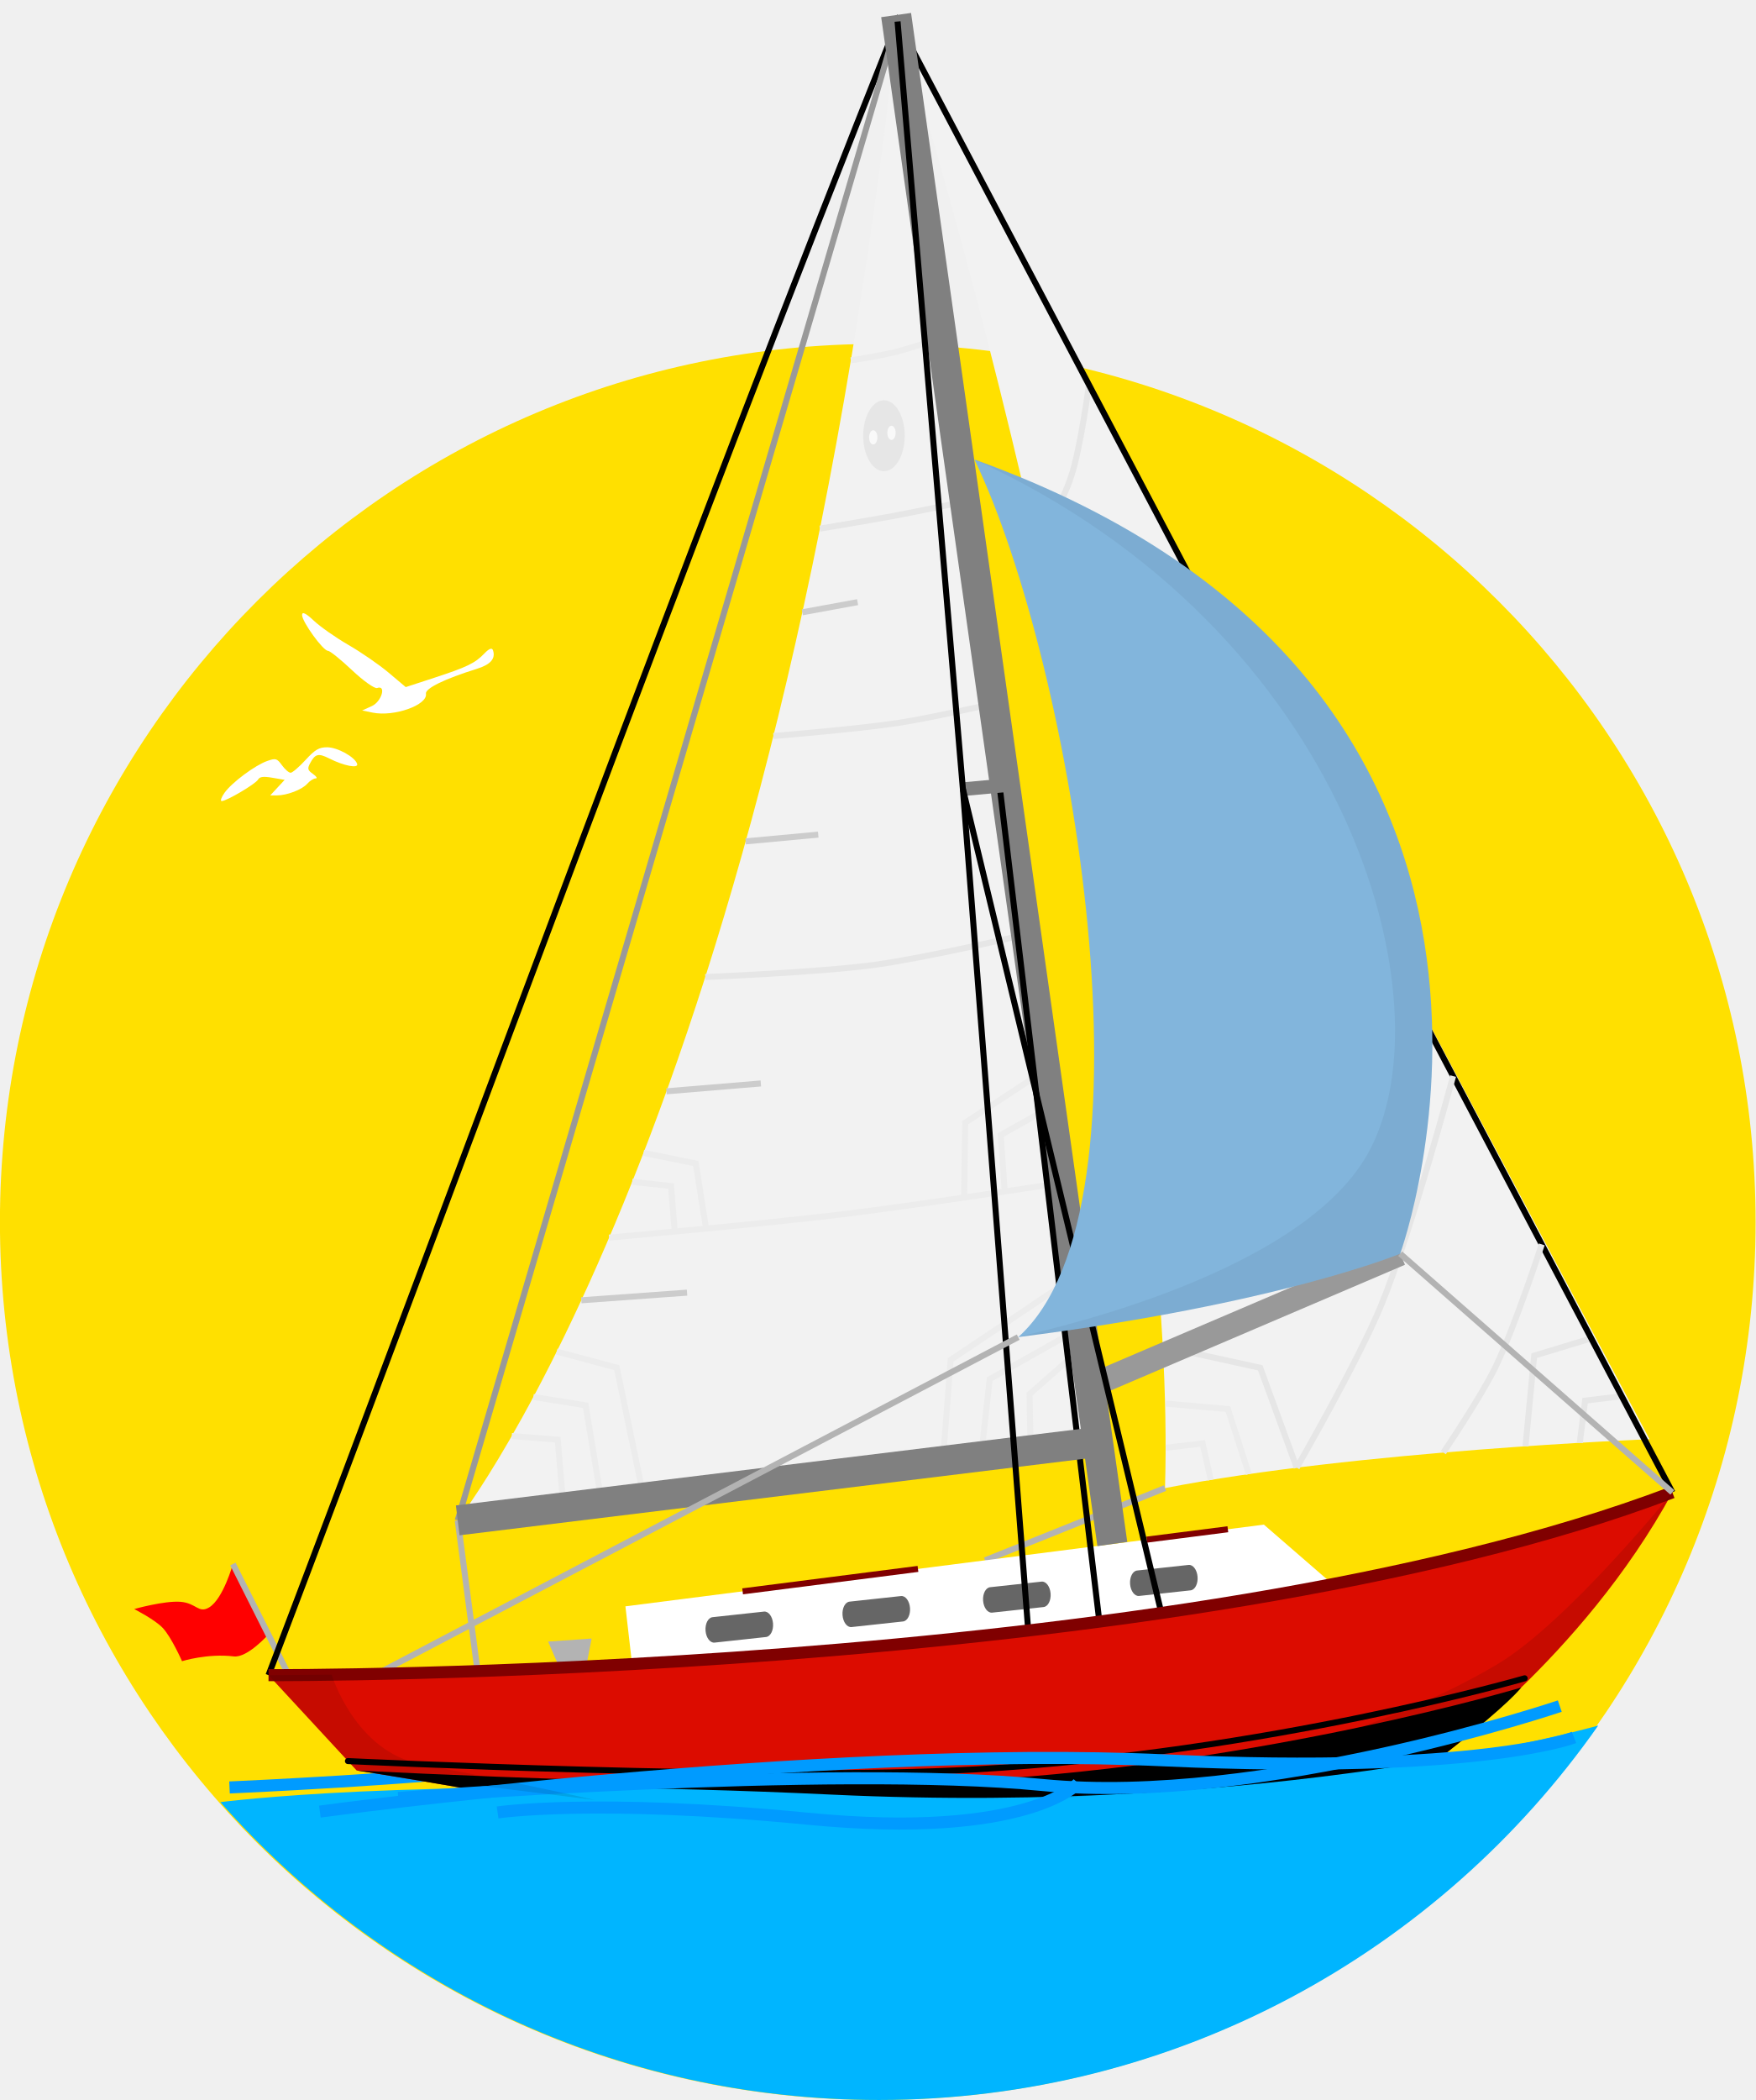
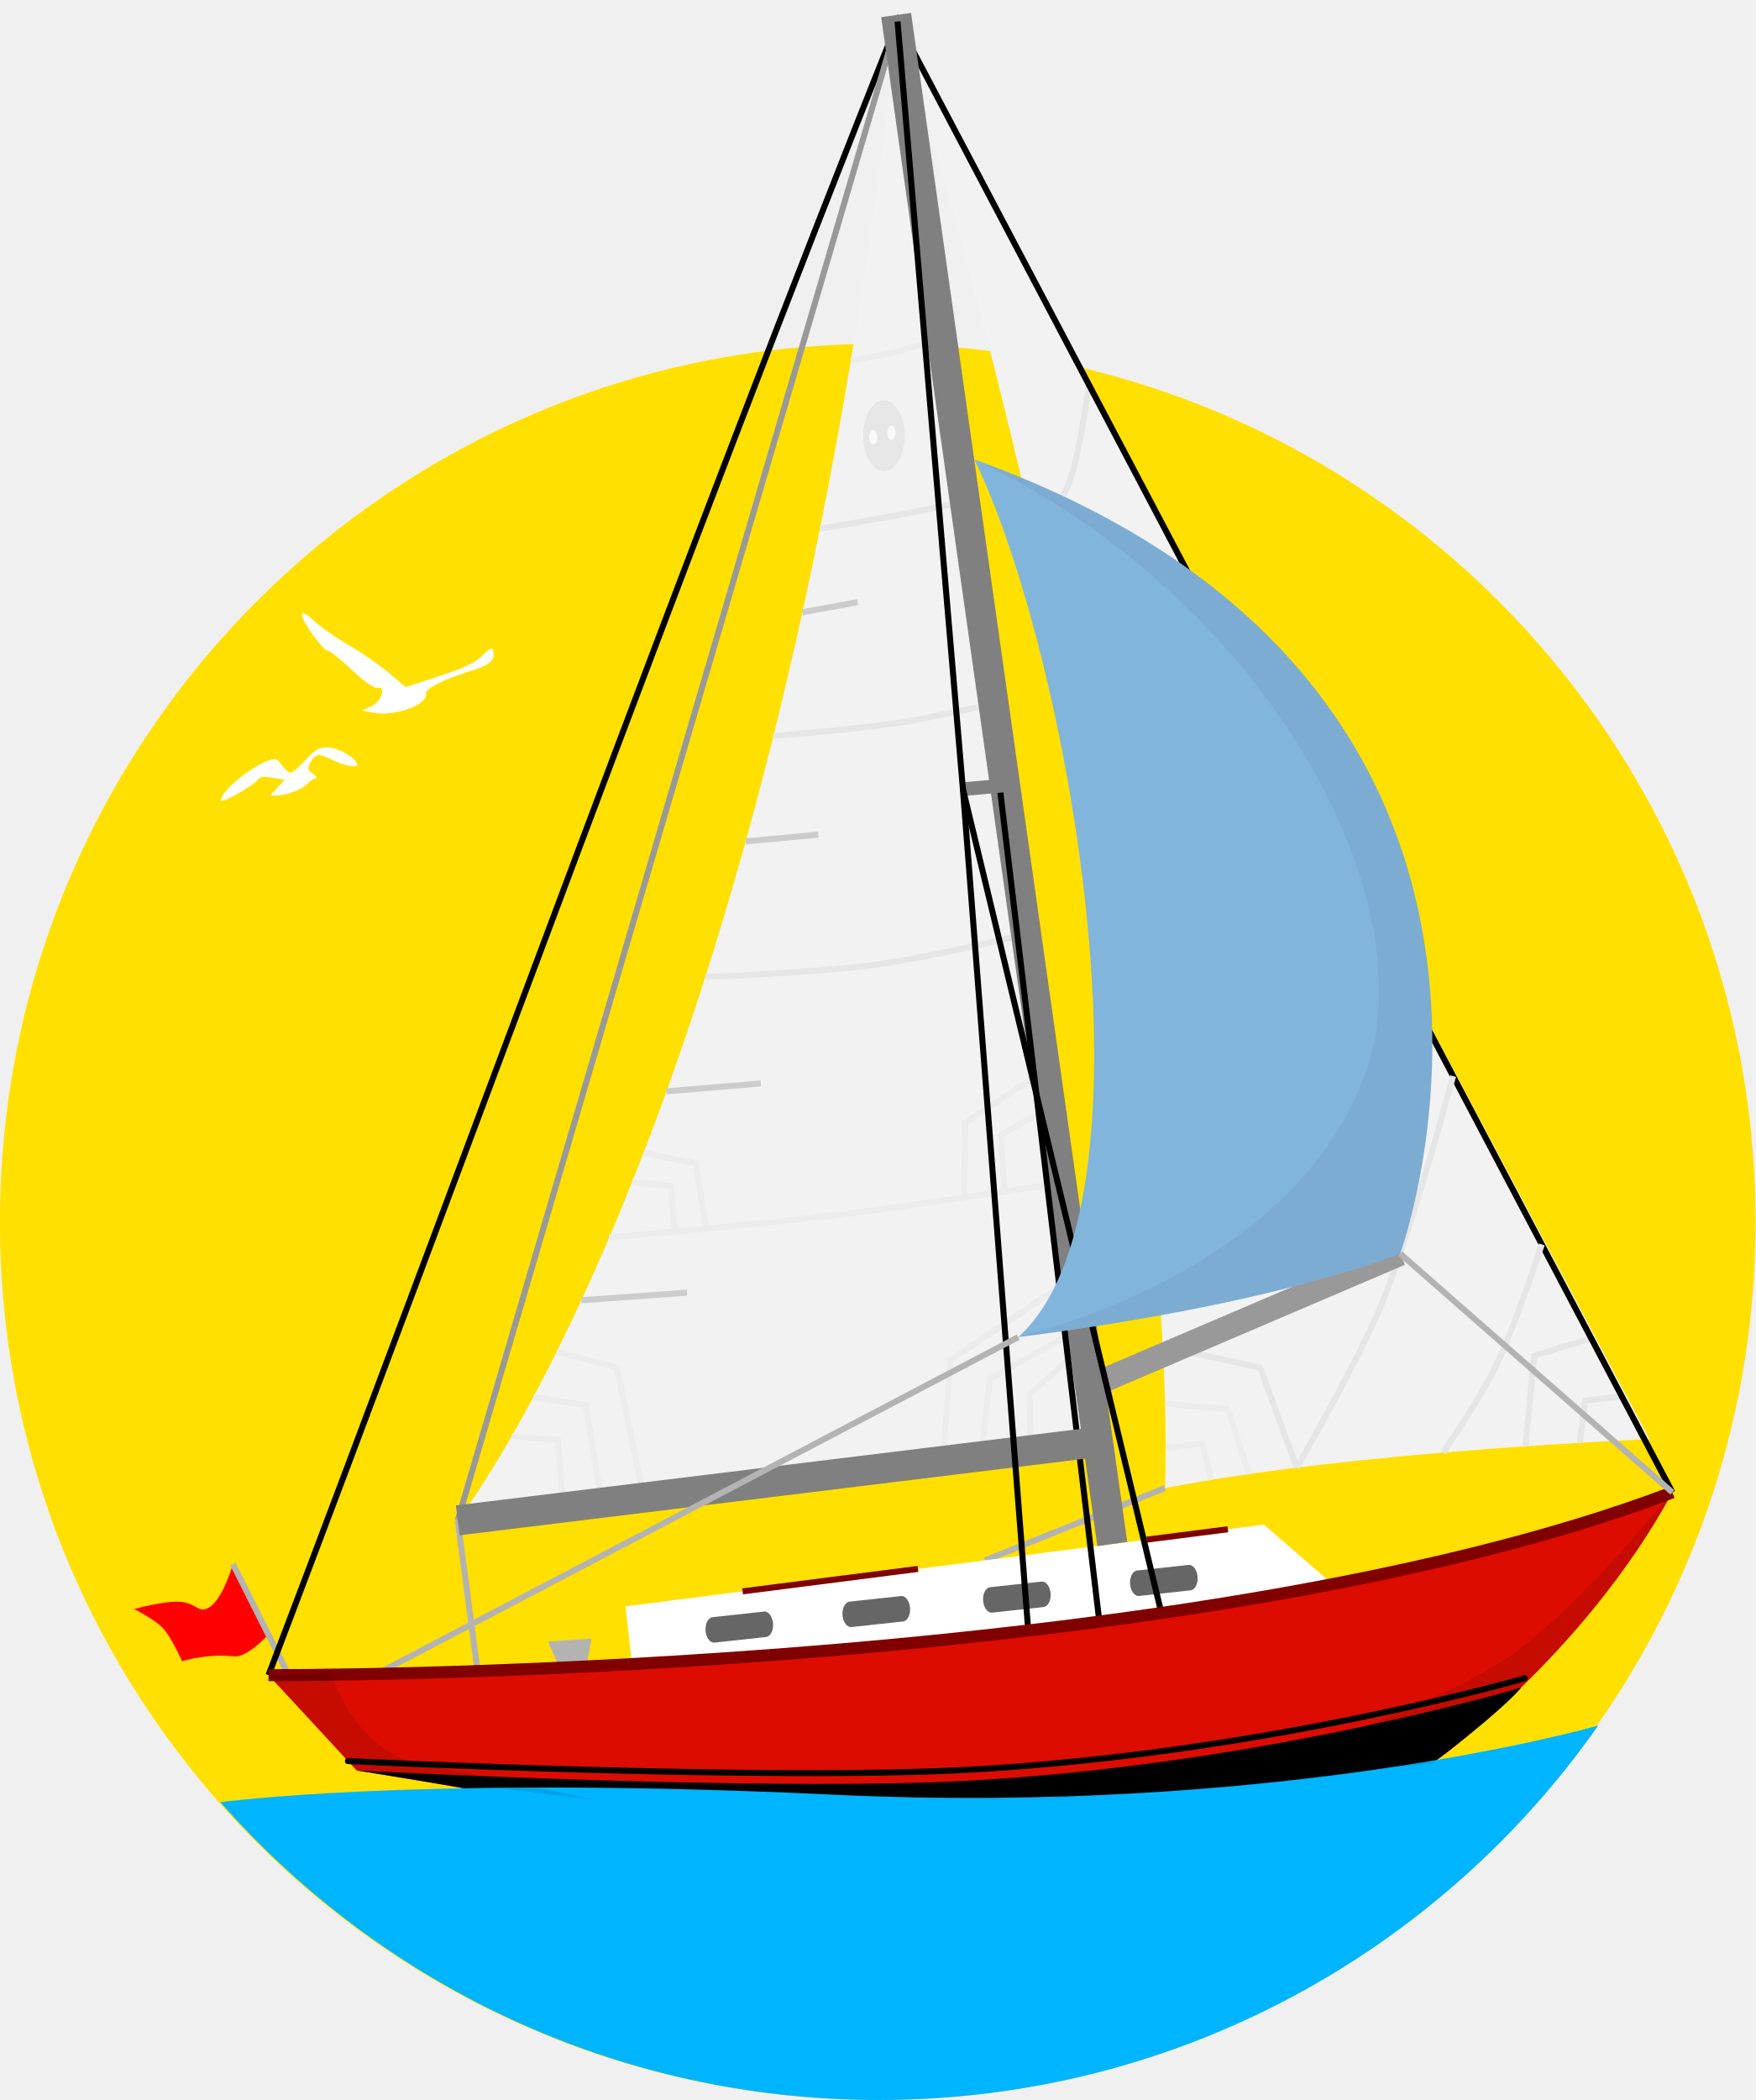
<svg xmlns="http://www.w3.org/2000/svg" height="348.78" width="291.66" version="1.1">
  <path d="m291.65,202.95c0,80.539-65.29,145.83-145.83,145.83-80.539,0-145.83-65.29-145.83-145.83,0-80.539,65.29-145.83,145.83-145.83,80.539,0,145.83,65.29,145.83,145.83z" fill="#ffe000" />
  <path stroke-linejoin="miter" d="m193.54,247.15-29.888,11.997" stroke="#b3b3b3" stroke-linecap="butt" stroke-width="1px" fill="none" />
-   <path stroke-linejoin="miter" d="m127.77,296.32s-28.076-4.92-43.689-2.778c-13.836,1.898-44.952,3.283-44.952,3.283" fill-opacity="0" stroke="#009bff" stroke-linecap="square" stroke-miterlimit="4" stroke-dasharray="none" stroke-width="2" />
  <path d="m104.97,276.08-1.07-9.29,106.07-13.57,10.714,9.286-51.957,21.734z" fill="#FFF" />
  <path d="m59.251,294.05-14.634-15.829s151.43,0.714,233.21-30.357c-15.03,27.624-39.938,45.038-39.938,45.038s-57.556,32.968-84.649,22.166c-27.049-10.785-93.993-21.018-93.993-21.018z" fill="#dc0c00" />
  <path d="m59.251,294.05s68.417,3.619,102.55,1.648c48.873-2.822,90.912-15.424,90.912-15.424s-1.855,2.601-12.187,10.659-60.186,34.938-87.279,24.135c-27.049-10.785-93.993-21.018-93.993-21.018z" fill="#000" />
  <path d="m265.5,286.59c-2.839,0.803-53.978,14.94-127.31,11.469-62.972-2.981-95.855,0.544-101.59,1.25,26.723,30.318,65.815,49.469,109.41,49.469,49.424,0,93.126-24.577,119.5-62.188z" fill="#00b5ff" />
  <path d="m149.11,3.574,124.92,235.46s-48.854,1.93-80.493,8.119c1.857-59.979-21.354-169.36-44.427-243.58z" fill="#f2f2f2" />
  <path stroke-linejoin="miter" d="m269.41,231.89-6.082,0.735-0.879,7.003" stroke="#e6e6e6" stroke-linecap="butt" stroke-width="1px" fill="none" />
  <path d="m22.291,267.24s4.995-1.405,7.667-1.204c2.671,0.2,3.019,2.006,4.794,0.927,2.338-1.421,3.94-7.2,3.94-7.2l5.922,11.672s-3.508,3.948-5.771,3.671c-4.36-0.532-8.605,0.794-8.605,0.794s-1.75-3.984-3.214-5.536c-1.298-1.375-4.732-3.125-4.732-3.125z" fill="#F00" />
  <path stroke-linejoin="miter" d="m38.691,259.76,9.275,18.454" stroke="#b3b3b3" stroke-linecap="butt" stroke-width="1px" fill="none" />
  <path stroke-linejoin="miter" d="m264.35,222.28-9.48,2.878-1.444,15.042" stroke="#e6e6e6" stroke-linecap="butt" stroke-width="1px" fill="none" />
  <path stroke-linejoin="miter" d="m172.35,90.992s4.244-7.717,5.605-11.878c1.605-4.907,2.945-15.206,2.945-15.206" stroke="#e6e6e6" stroke-linecap="butt" stroke-width="1px" fill="none" />
  <path stroke-linejoin="miter" d="m277.83,247.86-128.72-244.29c-36.584,91.551-69.667,183.1-104.5,274.65" stroke="#000" stroke-linecap="butt" stroke-width="1px" fill="none" />
  <path d="m149.11,3.574c-19.97,181.53-73.07,248.94-73.07,248.94l107.8-13.19z" fill="#f2f2f2" />
  <path stroke-linejoin="miter" d="m76.041,252.51,73.07-248.94" stroke="#999" stroke-linecap="butt" stroke-width="1px" fill="none" />
  <path stroke-linejoin="miter" d="m76.041,252.51,3.291,25.037" stroke="#b3b3b3" stroke-linecap="butt" stroke-width="1px" fill="none" />
  <path stroke-linejoin="miter" d="m193.68,240.45,6.109-0.714,1.359,6.052" stroke="#ececec" stroke-linecap="butt" stroke-width="1px" fill="none" />
  <path stroke-linejoin="miter" d="m193.67,233.12,10.323,0.9,3.469,10.799" stroke="#ececec" stroke-linecap="butt" stroke-width="1px" fill="none" />
  <path stroke-linejoin="miter" d="m193.34,223.66,16.02,3.513,6.057,16.581" stroke="#e6e6e6" stroke-linecap="butt" stroke-width="1px" fill="none" />
  <path stroke-linejoin="miter" d="m215.42,243.76s10.115-17.514,13.97-26.832c5.104-12.336,12.009-38.209,12.009-38.209" stroke="#e6e6e6" stroke-linecap="butt" stroke-width="1px" fill="none" />
-   <path stroke-linejoin="miter" d="m180.8,230.36,51.818-22.139" stroke="#999" stroke-linecap="butt" stroke-dasharray="none" stroke-miterlimit="4" stroke-width="4" fill="none" />
+   <path stroke-linejoin="miter" d="m180.8,230.36,51.818-22.139" stroke="#999" stroke-linecap="butt" stroke-miterlimit="4" stroke-dasharray="none" stroke-width="4" fill="none" />
  <path stroke-linejoin="miter" d="m85.021,238.5,7.633,0.612,0.954,11.244" stroke="#ececec" stroke-linecap="butt" stroke-width="1px" fill="none" />
  <path stroke-linejoin="miter" d="m88.601,232.02,8.689,1.384,2.666,16.181" stroke="#ececec" stroke-linecap="butt" stroke-width="1px" fill="none" />
  <path stroke-linejoin="miter" d="m92.481,224.48,9.986,2.67,4.479,21.575" stroke="#ececec" stroke-linecap="butt" stroke-width="1px" fill="none" />
  <path stroke-linejoin="miter" d="m171.21,240.86-0.175-9.319,6.414-5.648" stroke="#ececec" stroke-linecap="butt" stroke-width="1px" fill="none" />
  <path stroke-linejoin="miter" d="m162.99,241.87,1.427-12.813,14.147-7.975" stroke="#ececec" stroke-linecap="butt" stroke-width="1px" fill="none" />
  <path stroke-linejoin="miter" d="m156.64,242.64,1.298-16.791,19.83-13.276" stroke="#ececec" stroke-linecap="butt" stroke-width="1px" fill="none" />
  <path stroke-linejoin="miter" d="m166.91,197.89-0.666-9.378,8.285-4.65" stroke="#ececec" stroke-linecap="butt" stroke-width="1px" fill="none" />
  <path stroke-linejoin="miter" d="m101.19,205.55s25.808-2.301,38.666-3.859c11.405-1.382,34.121-4.869,34.121-4.869" stroke="#ececec" stroke-linecap="butt" stroke-width="1px" fill="none" />
  <path stroke-linejoin="miter" d="m117.16,162.27s18.84-0.758,28.168-2.026c8.469-1.152,25.137-5.057,25.137-5.057" stroke="#e6e6e6" stroke-linecap="butt" stroke-width="1px" fill="none" />
  <path stroke-linejoin="miter" d="m128.48,122.24s13.914-1.125,20.807-2.182c5.297-0.812,15.756-3.192,15.756-3.192" stroke="#e6e6e6" stroke-linecap="butt" stroke-width="1px" fill="none" />
  <path stroke-linejoin="miter" d="m141.36,59.854s4.881-0.762,7.276-1.355c2.647-0.655,7.812-2.426,7.812-2.426" stroke="#ececec" stroke-linecap="butt" stroke-width="1px" fill="none" />
  <path stroke-linejoin="miter" d="m136.22,87.794s8.27-1.365,12.389-2.137c4.09-0.767,12.235-2.478,12.235-2.478" stroke="#e6e6e6" stroke-linecap="butt" stroke-width="1px" fill="none" />
  <path stroke-linejoin="miter" d="m160.17,198.89,0.175-12.428,13.31-8.735" stroke="#ececec" stroke-linecap="butt" stroke-width="1px" fill="none" />
-   <path stroke-linejoin="miter" d="m184.79,256.44-35.92-253.94" stroke="#808080" stroke-linecap="butt" stroke-dasharray="none" stroke-miterlimit="4" stroke-width="5.01" fill="none" />
+   <path stroke-linejoin="miter" d="m184.79,256.44-35.92-253.94" stroke="#808080" stroke-linecap="butt" stroke-miterlimit="4" stroke-dasharray="none" stroke-width="5.01" fill="none" />
  <path stroke-linejoin="miter" d="m166.04,130.36,16.596,138.97" stroke="#000" stroke-linecap="butt" stroke-width="1px" fill="none" />
-   <path stroke-linejoin="miter" d="m167.79,130.36-7.821,0.714" stroke="#808080" stroke-linecap="butt" stroke-dasharray="none" stroke-miterlimit="4" stroke-width="2.27" fill="none" />
-   <rect ry="3.494" rx="1.339" transform="matrix(0.9941541,-0.10797,0.07899174,0.9968753,0,0)" height="4.236" width="11.276" y="279.83" x="166.44" fill="#666" />
+   <path stroke-linejoin="miter" d="m167.79,130.36-7.821,0.714" stroke="#808080" stroke-linecap="butt" stroke-miterlimit="4" stroke-dasharray="none" stroke-width="2.27" fill="none" />
+   <rect transform="matrix(0.9941541,-0.10797,0.07899174,0.9968753,0,0)" rx="1.339" ry="3.494" height="4.236" width="11.276" y="279.83" x="166.44" fill="#666" />
  <path stroke-linejoin="miter" d="m159.97,131.08,32.967,136.82" stroke="#000" stroke-linecap="butt" stroke-width="1px" fill="none" />
-   <path stroke-linejoin="miter" d="m180.26,239.75-104.22,12.76" stroke="#808080" stroke-linecap="butt" stroke-dasharray="none" stroke-miterlimit="4" stroke-width="5" fill="none" />
-   <rect ry="3.494" rx="1.339" transform="matrix(0.9941541,-0.10797,0.07899174,0.9968753,0,0)" height="4.236" width="11.276" y="279.95" x="141.87" fill="#666" />
+   <path stroke-linejoin="miter" d="m180.26,239.75-104.22,12.76" stroke="#808080" stroke-linecap="butt" stroke-miterlimit="4" stroke-dasharray="none" stroke-width="5" fill="none" />
+   <rect transform="matrix(0.9941541,-0.10797,0.07899174,0.9968753,0,0)" rx="1.339" ry="3.494" height="4.236" width="11.276" y="279.95" x="141.87" fill="#666" />
  <path stroke-linejoin="miter" d="m149.11,3.574,10.856,127.51,10.851,139.73" stroke="#000" stroke-linecap="butt" stroke-width="1px" fill="none" />
  <path stroke-linejoin="miter" d="m169.15,222.08-106.51,55.93" stroke="#b3b3b3" stroke-linecap="butt" stroke-width="1px" fill="none" />
  <path d="m92.801,276.67-1.746-4.028,7.228-0.505-0.819,4.228z" fill="#b3b3b3" />
-   <path d="m44.611,278.22s151.43,0.714,233.21-30.357" stroke="#800000" stroke-miterlimit="4" stroke-dasharray="none" stroke-width="2" fill="none" />
+   <path d="m44.611,278.22s151.43,0.714,233.21-30.357" stroke="#800000" stroke-dasharray="none" stroke-miterlimit="4" stroke-width="2" fill="none" />
  <path stroke="#000" stroke-linecap="round" d="m57.801,292.49s70.086,3.352,104.22,1.381c48.873-2.822,91.269-15.129,91.269-15.129" fill="none" />
  <path opacity="0.1" d="M248.65,276.47c11.72-6.94,29.18-28.61,29.18-28.61-15.03,27.624-39.938,45.038-39.938,45.038s-75.966,7.452-61.386,5.435c21.645-2.994,50.529-9.055,72.148-21.865z" fill="#000" />
-   <path stroke-linejoin="miter" d="m53.141,300.88s82.189-11.15,140.43-8.508c52.215,2.369,67.917-3.808,67.917-3.808" stroke="#009bff" stroke-linecap="butt" stroke-dasharray="none" stroke-miterlimit="4" stroke-width="2" fill="none" />
-   <path stroke-linejoin="miter" d="m66.161,298.62s71.638-5.603,107.06-2.153c36.581,3.563,85.901-13.107,85.901-13.107" stroke="#009bff" stroke-linecap="butt" stroke-dasharray="none" stroke-miterlimit="4" stroke-width="2" fill="none" />
  <path d="m150.3,72.372c0,3.254-1.545,5.892-3.451,5.892s-3.451-2.638-3.451-5.892,1.545-5.892,3.451-5.892,3.451,2.638,3.451,5.892z" fill="#e6e6e6" />
  <path d="m145.76,72.638c0,0.651-0.309,1.178-0.69,1.178s-0.69-0.527-0.69-1.178c0-0.651,0.309-1.178,0.69-1.178s0.69,0.527,0.69,1.178z" fill="#f9f9f9" />
  <path d="m148.79,71.886c0,0.651-0.309,1.178-0.69,1.178s-0.69-0.527-0.69-1.178c0-0.651,0.309-1.178,0.69-1.178s0.69,0.527,0.69,1.178z" fill="#f9f9f9" />
  <path stroke-linejoin="miter" d="m239.78,241.25s6.193-9.161,8.614-14.111c3.203-6.551,7.738-20.462,7.738-20.462" stroke="#e6e6e6" stroke-linecap="butt" stroke-width="1px" fill="none" />
  <path stroke-linejoin="miter" d="m232.61,208.22,45.214,39.643" stroke="#b3b3b3" stroke-linecap="butt" stroke-width="1px" fill="none" />
  <path d="m37.301,131.67c1.216-1.708,5.077-4.58,7.11-5.289,1.399-0.488,1.597-0.43,2.431,0.716,0.499,0.686,1.146,1.247,1.438,1.247,0.291,0,1.404-0.952,2.473-2.116,1.595-1.737,2.239-2.116,3.594-2.116,1.701,0,4.607,1.605,4.984,2.754,0.267,0.813-2.201,0.337-4.634-0.895-1.81-0.916-2.355-0.776-3.194,0.817-0.462,0.877-0.387,1.139,0.504,1.764,0.576,0.403,0.769,0.733,0.43,0.733-0.339,0-0.968,0.399-1.398,0.888-0.858,0.975-3.367,1.934-5.061,1.934h-1.083l1.198-1.293,1.198-1.293-2.029-0.346c-1.52-0.26-2.12-0.183-2.394,0.306-0.401,0.717-5.225,3.566-6.038,3.566-0.28,0-0.068-0.619,0.47-1.376z" fill="#FFF" />
  <path d="m61.931,118.36-1.77-0.356,1.62-0.738c1.622-0.739,2.439-3.56,0.869-2.999-0.413,0.147-2.286-1.182-4.161-2.954-1.876-1.772-3.677-3.222-4.004-3.222-0.81,0-4.303-4.825-4.303-5.944,0-0.608,0.635-0.302,1.953,0.939,1.074,1.012,3.672,2.831,5.774,4.043s5.098,3.279,6.658,4.595l2.837,2.392,4.68-1.528c5.523-1.803,6.843-2.443,8.408-4.078,0.771-0.806,1.25-0.975,1.409-0.5,0.46,1.379-0.403,2.367-2.685,3.076-5.327,1.655-8.603,3.253-8.455,4.126,0.317,1.872-5.269,3.864-8.829,3.148z" fill="#FFF" />
  <path stroke-linejoin="miter" d="m133.29,101.69,9.18-1.68" stroke="#CCC" stroke-linecap="butt" stroke-width="1px" fill="none" />
  <path stroke-linejoin="miter" d="m123.87,139.74,12.063-1.121" stroke="#CCC" stroke-linecap="butt" stroke-width="1px" fill="none" />
  <path stroke-linejoin="miter" d="m110.72,181.25,15.676-1.305" stroke="#CCC" stroke-linecap="butt" stroke-width="1px" fill="none" />
  <path stroke-linejoin="miter" d="m96.571,215.96,17.566-1.271" stroke="#CCC" stroke-linecap="butt" stroke-width="1px" fill="none" />
  <path stroke-linejoin="miter" d="m123.37,264.3,29.129-3.727" stroke="#800000" stroke-linecap="butt" stroke-width="1px" fill="none" />
  <path stroke-linejoin="miter" d="m190.51,255.71,13.469-1.723" stroke="#800000" stroke-linecap="butt" stroke-width="1px" fill="none" />
-   <rect ry="3.494" rx="1.339" transform="matrix(0.9941541,-0.10797,0.07899174,0.9968753,0,0)" height="4.236" width="11.276" y="279.92" x="95.491" fill="#666" />
-   <rect ry="3.494" rx="1.339" transform="matrix(0.9941541,-0.10797,0.07899174,0.9968753,0,0)" height="4.236" width="11.276" y="279.81" x="118.39" fill="#666" />
+   <rect transform="matrix(0.9941541,-0.10797,0.07899174,0.9968753,0,0)" rx="1.339" ry="3.494" height="4.236" width="11.276" y="279.92" x="95.491" fill="#666" />
+   <rect transform="matrix(0.9941541,-0.10797,0.07899174,0.9968753,0,0)" rx="1.339" ry="3.494" height="4.236" width="11.276" y="279.81" x="118.39" fill="#666" />
  <path stroke-linejoin="miter" d="m105.02,196.28,6.453,0.704,0.619,7.568" stroke="#ececec" stroke-linecap="butt" stroke-width="1px" fill="none" />
  <path stroke-linejoin="miter" d="m106.91,191.48,8.675,1.754,1.716,10.823" stroke="#ececec" stroke-linecap="butt" stroke-width="1px" fill="none" />
  <path d="m169.15,222.08c24.128-21.615,9.092-111.71-7.261-145.76,104.98,37.822,70.72,131.9,70.72,131.9s-20.024,8.349-63.459,13.855z" fill="#82b5dc" />
  <path opacity="0.1" d="m69.942,293.01c18.235,3.463,28.793,5.929,28.793,5.929l-39.481-4.89-14.644-15.83,10.488-0.074s3.9,12.784,14.844,14.863z" fill="#000" />
-   <path opacity="0.05" fill="#000" d="m227.28,191.52c13.76-24.83-3.17-86.79-65.39-115.2,104.98,37.822,70.72,131.9,70.72,131.9s-20.024,8.349-63.459,13.855c-0.067-0.242,46.279-9.169,58.13-30.558z" />
-   <path stroke-linejoin="miter" d="m82.663,301.02s16.105-2.407,51.527,1.043c36.581,3.563,44.926-5.898,44.926-5.898" stroke="#009bff" stroke-linecap="butt" stroke-miterlimit="4" stroke-dasharray="none" stroke-width="2" fill="none" />
+   <path opacity="0.05" fill="#000" d="m161.89,76.32c104.98,37.822,70.72,131.9,70.72,131.9s-20.024,8.349-63.459,13.855c-0.067-0.242,45.868-9.932,57.825-44.271,10.09-28.99-16.71-78.448-65.09-101.49z" />
</svg>
